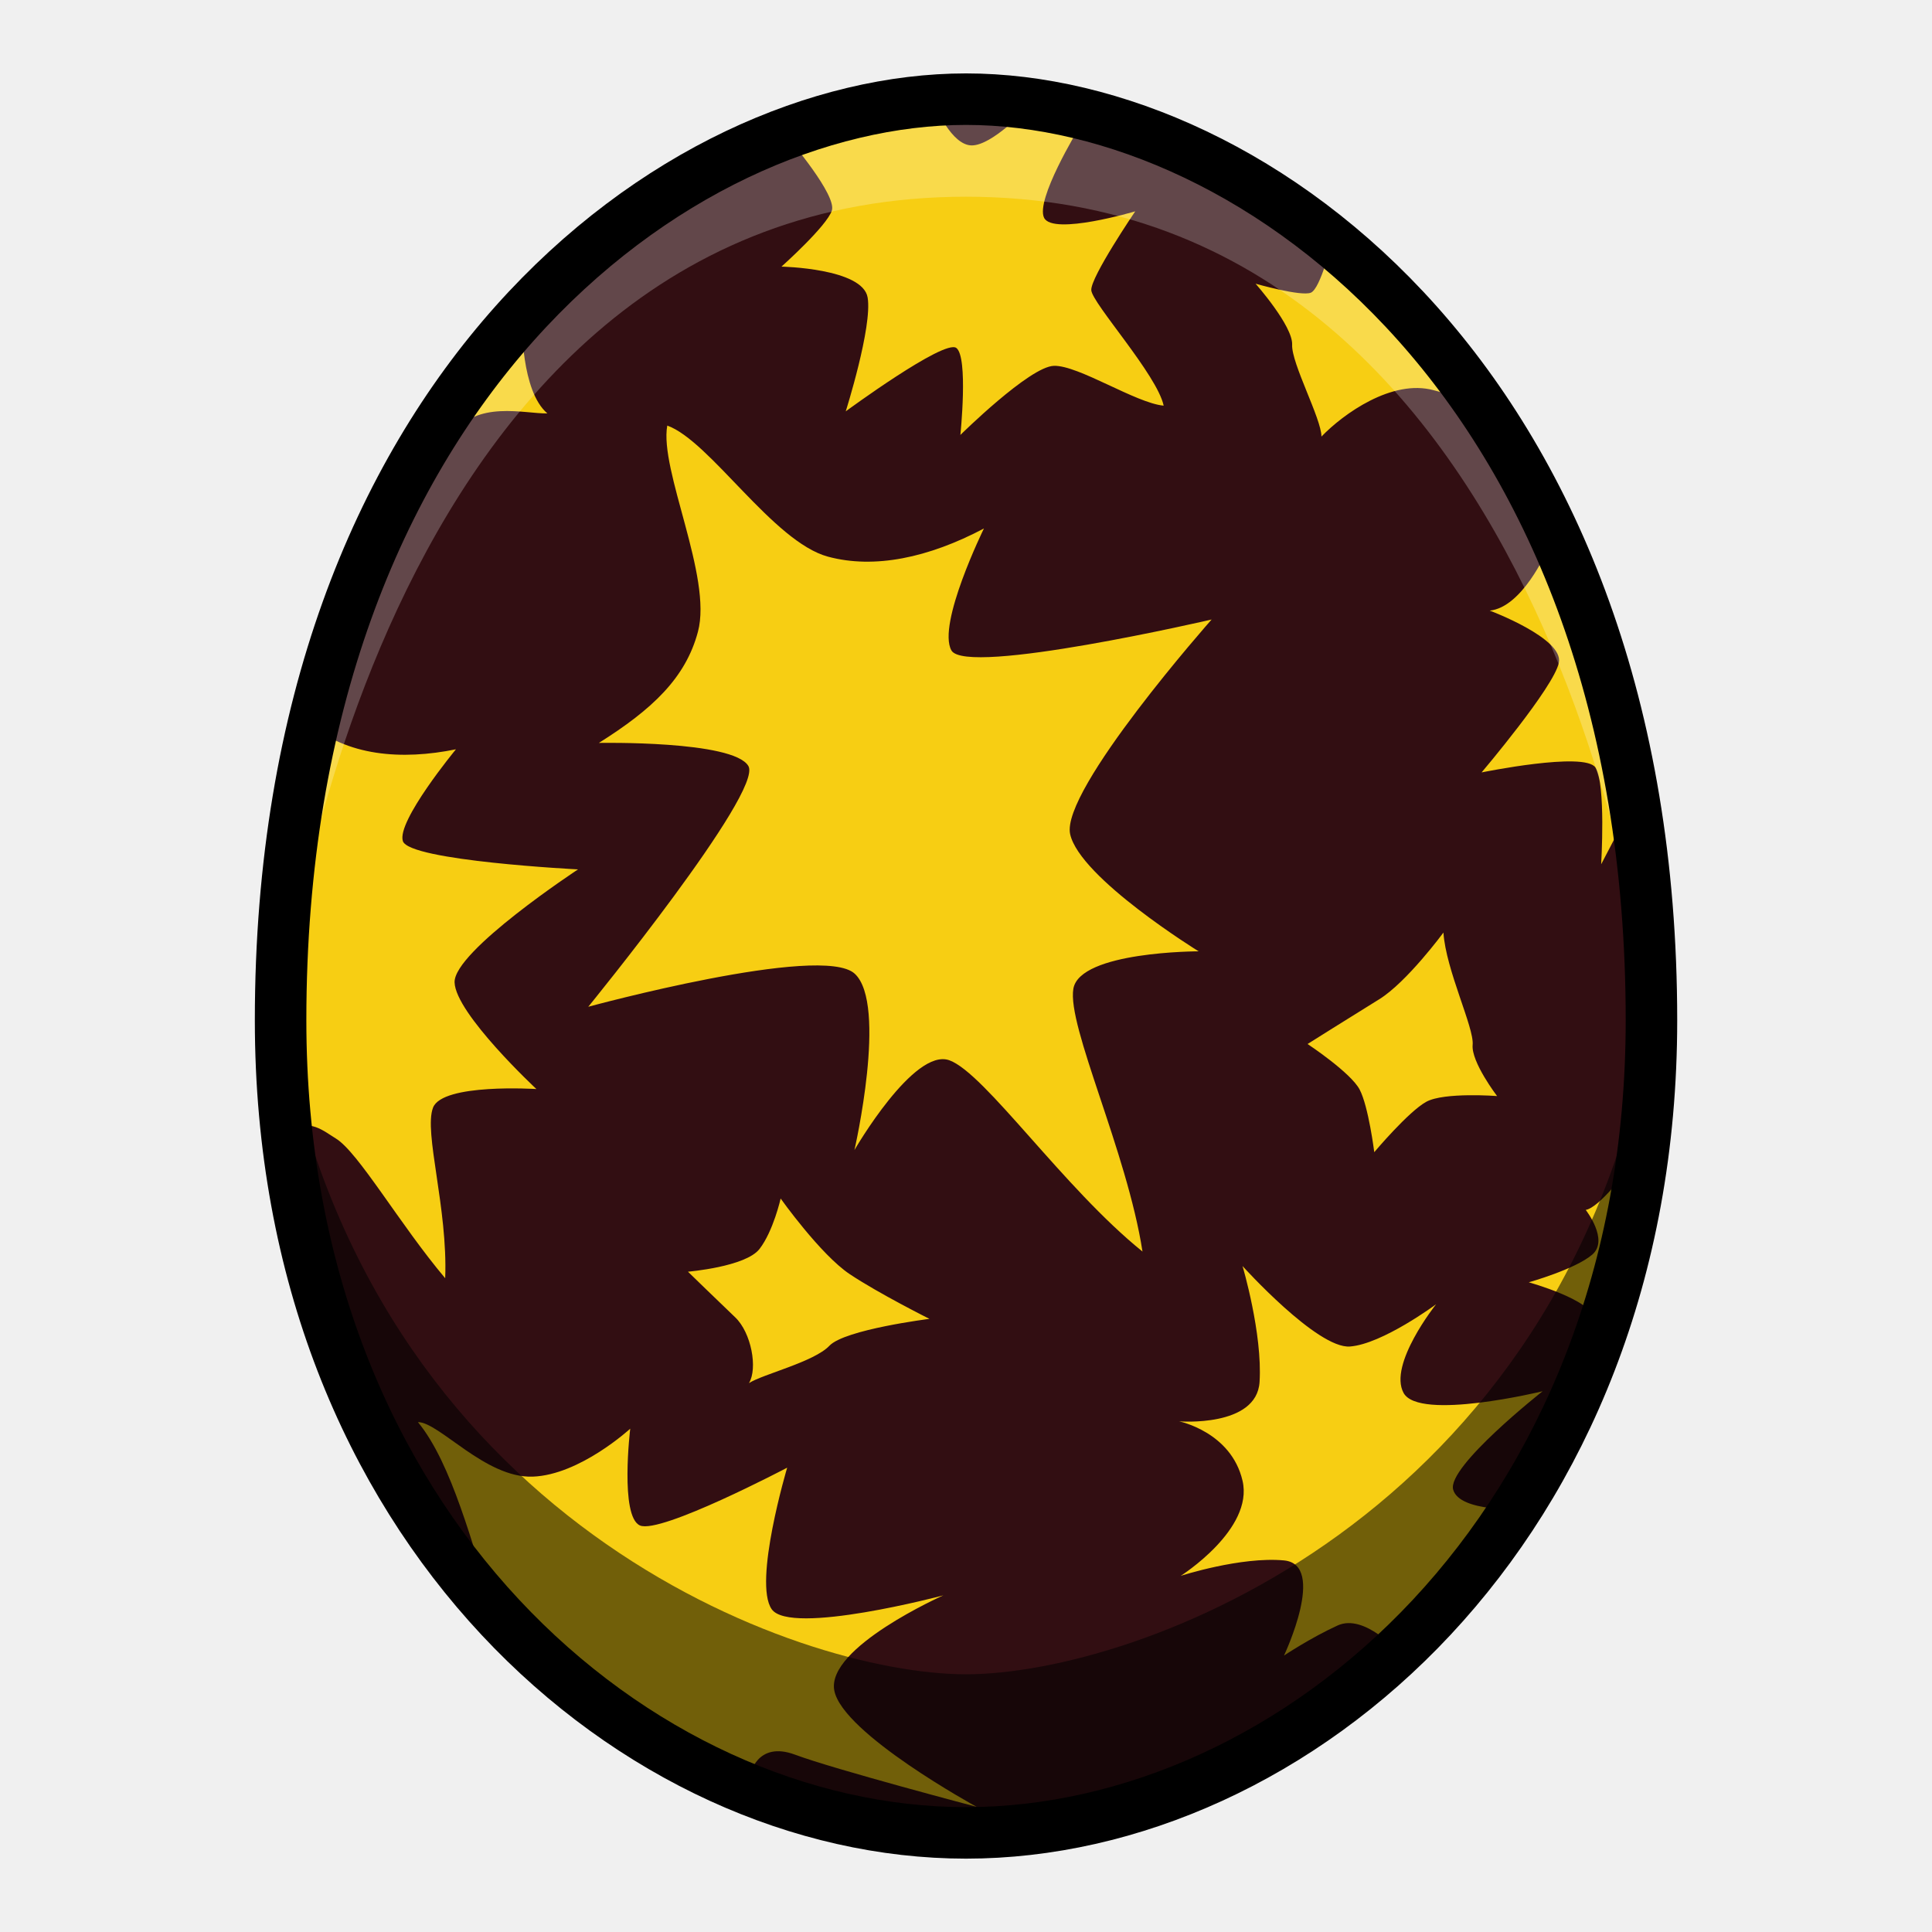
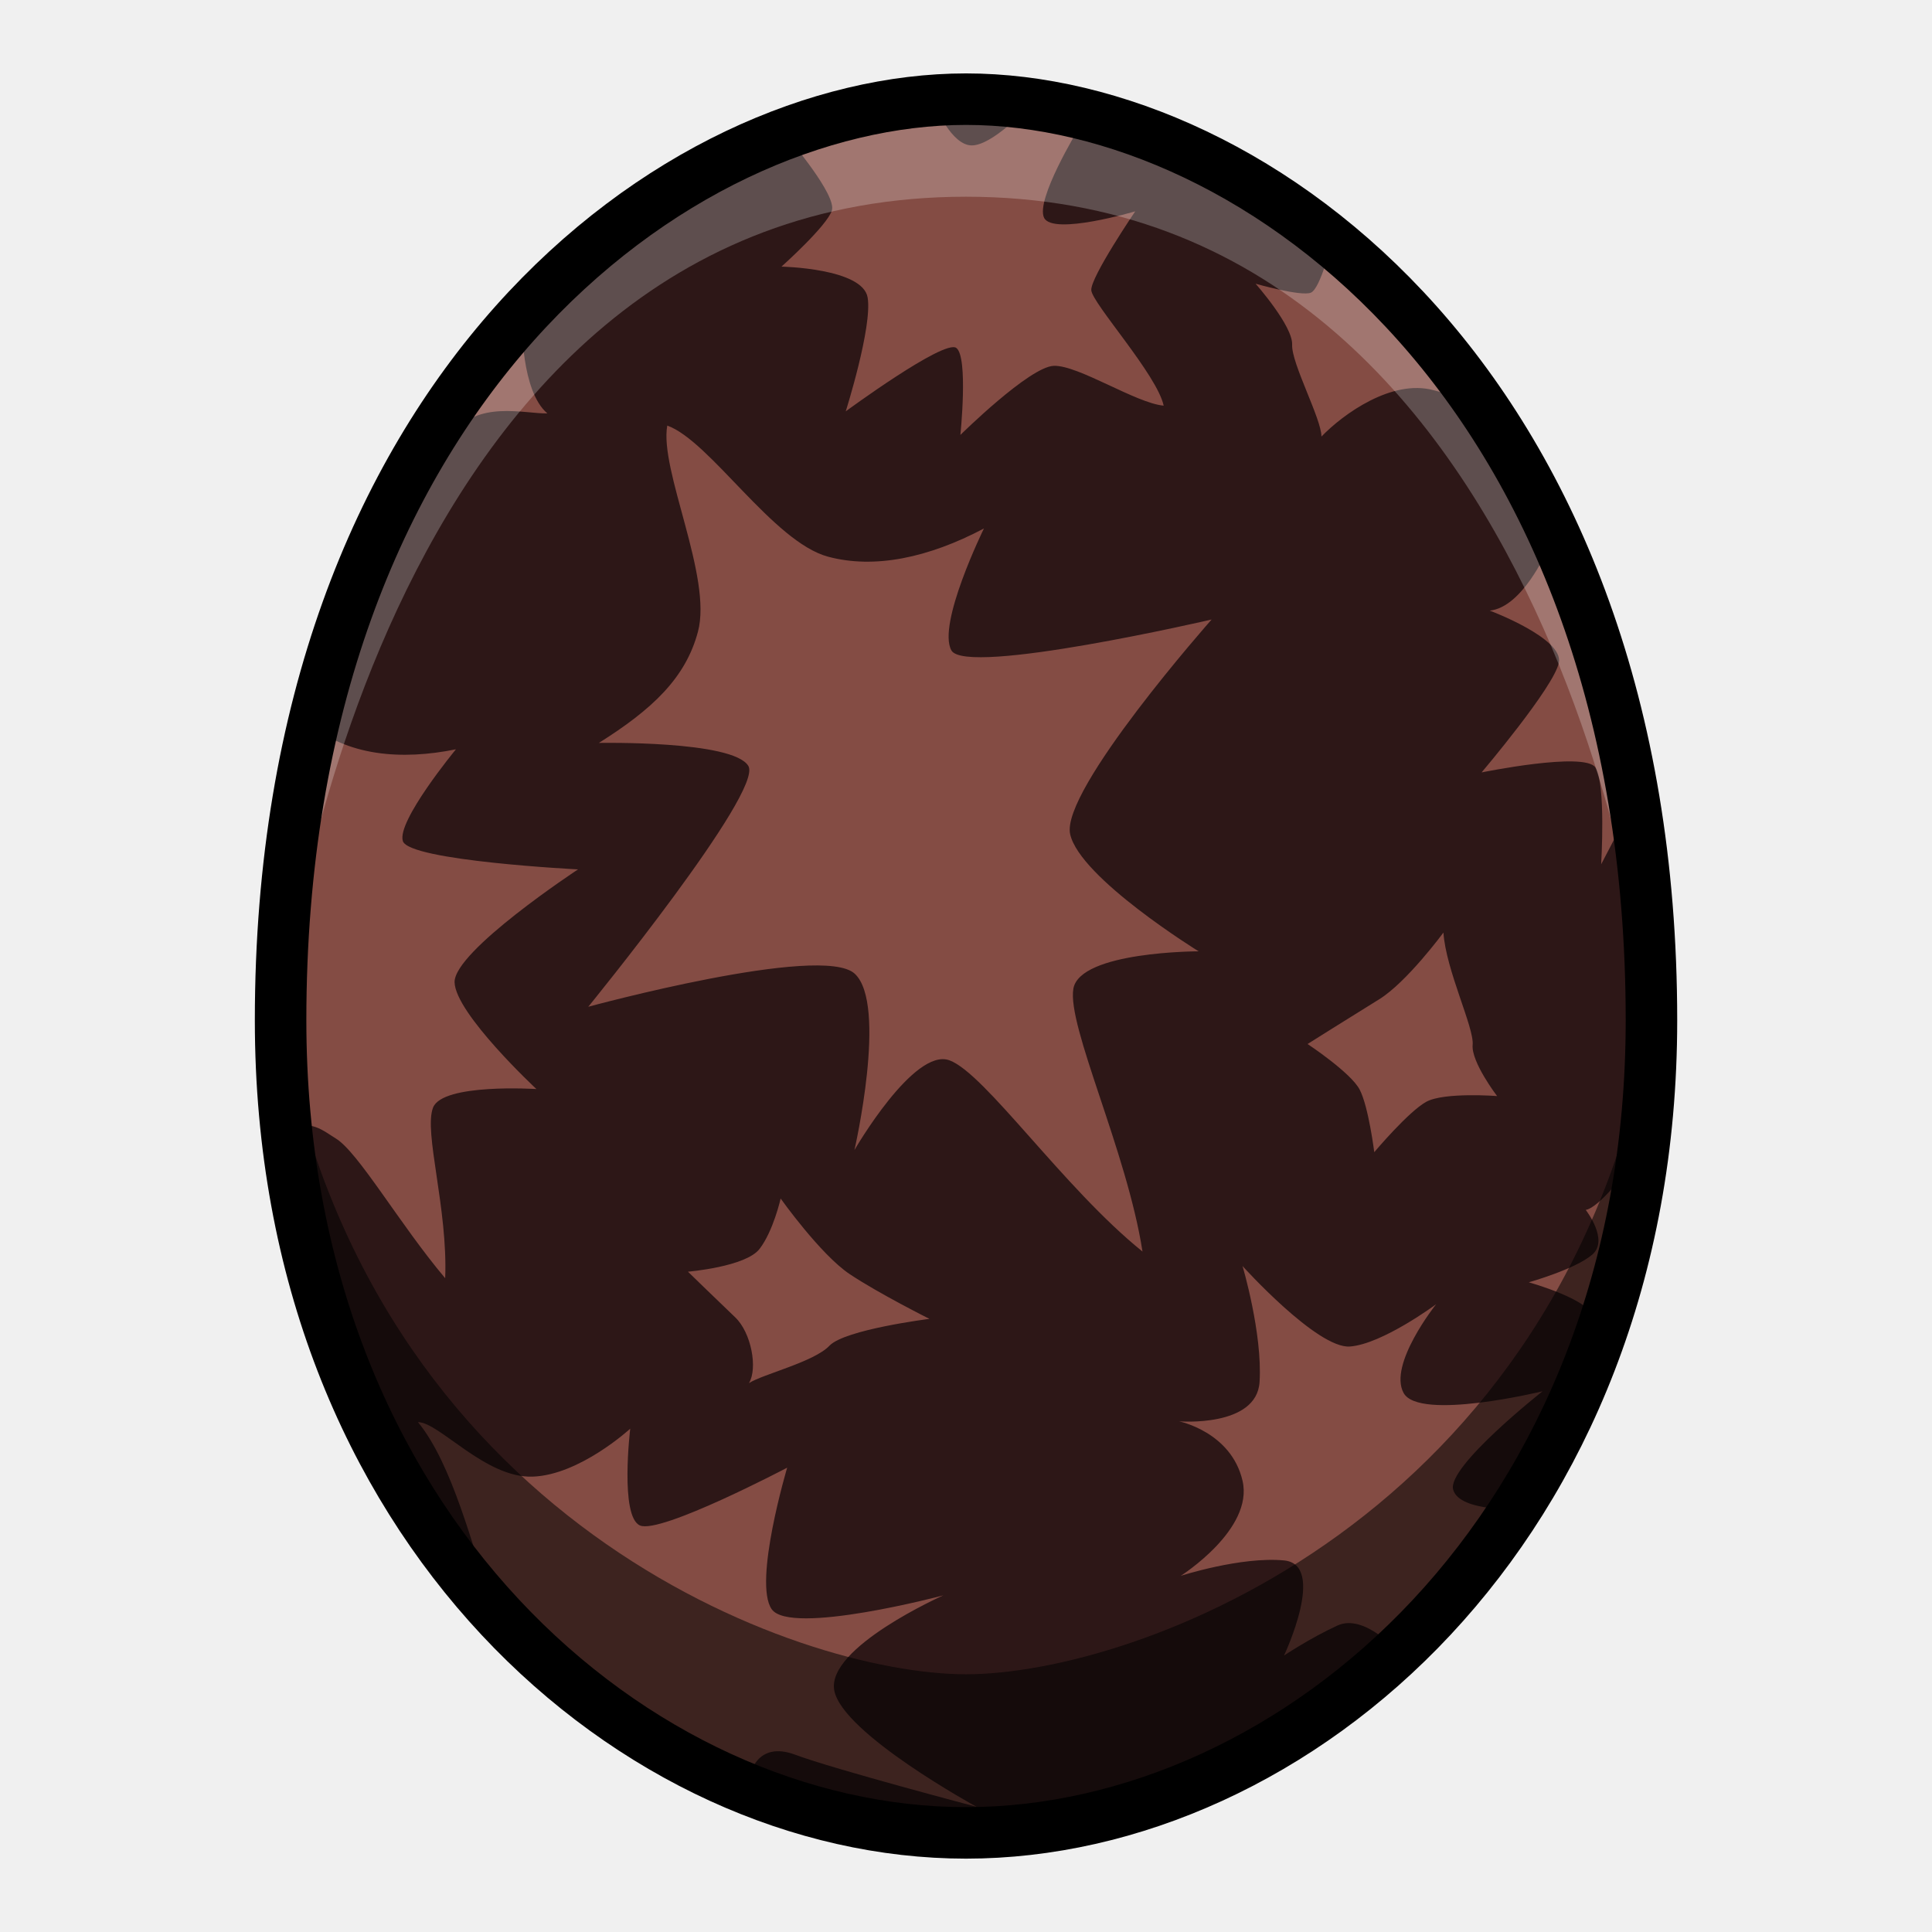
<svg xmlns="http://www.w3.org/2000/svg" viewBox="0 0 39.687 39.687">
-   <path d="M19.844 2.037c-5.953 0-14.08 5.977-14.08 18.922 0 10.442 7.34 16.692 14.08 16.692s14.08-6.25 14.08-16.692c0-12.945-8.127-18.922-14.08-18.922z" fill="#320e12" />
-   <path d="m19.21 2.17-2.99.701s.969 1.136.868 1.453c-.1.318-1.035 1.153-1.035 1.153s1.67.033 1.77.635c.1.601-.45 2.338-.45 2.338s2.02-1.486 2.271-1.303c.25.184.084 1.788.084 1.788s1.42-1.404 1.92-1.42c.502-.017 1.688.768 2.256.818-.134-.634-1.47-2.104-1.487-2.372-.016-.267.903-1.62.903-1.62s-1.688.501-1.872.134c-.183-.368.702-1.82.702-1.82l-1.07-.418s-.7.75-1.118.75c-.418 0-.752-.818-.752-.818zm8.168 2.706-.016.083s-.234.969-.434 1.053c-.2.083-1.136-.184-1.136-.184s.768.868.751 1.253c-.017.384.602 1.52.602 1.887.45-.467 1.453-1.186 2.305-.952.852.234.801.1.801.1zm-16.653 1.75-.968.78s-.969 2.268-.473 1.536c.496-.733 1.5-.438 1.96-.45-.543-.46-.52-1.866-.52-1.866zm2.982 2.116c-.166.914.932 3.107.63 4.235-.253.952-.94 1.596-2.035 2.284 0 0 2.759-.054 3.071.474.313.528-3.289 4.946-3.289 4.946s4.792-1.304 5.473-.68c.681.626-.005 3.623-.005 3.623s1.22-2.112 1.952-1.843c.732.268 2.347 2.626 3.965 3.928-.318-2.053-1.553-4.63-1.42-5.399.134-.768 2.573-.768 2.573-.768s-2.438-1.504-2.639-2.406c-.2-.902 2.906-4.41 2.906-4.41s-5.044 1.17-5.345.635c-.3-.534.668-2.505.668-2.505-1.144.604-2.252.835-3.203.579-1.127-.303-2.427-2.38-3.302-2.693zm18.065 2.581s-.502 1.153-1.17 1.22c0 0 1.52.568 1.42 1.07-.1.5-1.587 2.254-1.587 2.254s2.122-.434 2.339-.1c.217.334.117 1.987.117 1.987l.584-1.118zM6.325 14.838l-.612 2.466.29 5.937c.336-.283.661.003.893.144.464.28 1.318 1.77 2.249 2.872.056-1.442-.444-2.997-.25-3.503.193-.507 2.124-.383 2.124-.383s-1.664-1.55-1.681-2.192c-.017-.642 2.536-2.32 2.536-2.32s-3.463-.175-3.598-.58c-.134-.404 1.09-1.887 1.09-1.887-1.113.227-2.248.143-3.04-.554zm23.325 4.32s-.751 1.019-1.32 1.37c-.567.35-1.47.918-1.47.918s.886.585 1.07.936c.183.35.3 1.286.3 1.286s.702-.835 1.07-1.036c.367-.2 1.453-.117 1.453-.117s-.535-.7-.502-1.052c.034-.35-.55-1.537-.6-2.305zm3.775 4.878s-.567.768-.851.818c0 0 .484.618.133.919-.35.3-1.303.568-1.303.568s1.32.367 1.337.751c.016.385.718-1.202.718-1.202zm-17.389.584s-.15.668-.434 1.036c-.284.367-1.47.467-1.47.467s.635.618.969.936c.334.317.467 1.053.284 1.353.284-.184 1.336-.434 1.653-.768.318-.334 2.055-.552 2.055-.552s-1.035-.517-1.637-.918c-.601-.401-1.42-1.554-1.42-1.554zm9.488 1.387s.412 1.386.35 2.38c-.057.939-1.653.81-1.653.81s1.07.217 1.303 1.22c.234 1.002-1.27 1.954-1.27 1.954s1.237-.4 2.122-.317c.885.083 0 1.954 0 1.954s.551-.367 1.102-.618c.552-.25 1.254.551 1.254.551l2.522-2.94s-1.27.067-1.403-.4c-.134-.469 1.837-2.022 1.837-2.022s-2.539.618-2.856.034c-.318-.585.668-1.821.668-1.821s-1.103.818-1.77.868c-.67.05-2.206-1.653-2.206-1.653zM8.586 29.214c.702.852 1.12 2.556 1.537 3.792.418 1.236 5.279 3.474 5.279 3.474s.133-.735.935-.434c.802.3 3.725 1.07 3.725 1.07s-2.756-1.504-2.924-2.39c-.167-.885 2.24-1.954 2.24-1.954s-3.142.835-3.526.284c-.384-.551.318-2.907.318-2.907s-2.606 1.37-3.024 1.187c-.417-.184-.2-1.988-.2-1.988s-1.036.952-2.005.985c-.968.033-1.92-1.12-2.355-1.12z" fill="#f7ce13" />
+   <path d="M19.844 2.037c-5.953 0-14.08 5.977-14.08 18.922 0 10.442 7.34 16.692 14.08 16.692s14.08-6.25 14.08-16.692c0-12.945-8.127-18.922-14.08-18.922z" fill="#2d1717" />
+   <path d="m19.21 2.17-2.99.701s.969 1.136.868 1.453c-.1.318-1.035 1.153-1.035 1.153s1.67.033 1.77.635c.1.601-.45 2.338-.45 2.338s2.02-1.486 2.271-1.303c.25.184.084 1.788.084 1.788s1.42-1.404 1.92-1.42c.502-.017 1.688.768 2.256.818-.134-.634-1.47-2.104-1.487-2.372-.016-.267.903-1.62.903-1.62s-1.688.501-1.872.134c-.183-.368.702-1.82.702-1.82l-1.07-.418s-.7.75-1.118.75c-.418 0-.752-.818-.752-.818zm8.168 2.706-.016.083s-.234.969-.434 1.053c-.2.083-1.136-.184-1.136-.184s.768.868.751 1.253c-.017.384.602 1.52.602 1.887.45-.467 1.453-1.186 2.305-.952.852.234.801.1.801.1zm-16.653 1.75-.968.78s-.969 2.268-.473 1.536c.496-.733 1.5-.438 1.96-.45-.543-.46-.52-1.866-.52-1.866zm2.982 2.116c-.166.914.932 3.107.63 4.235-.253.952-.94 1.596-2.035 2.284 0 0 2.759-.054 3.071.474.313.528-3.289 4.946-3.289 4.946s4.792-1.304 5.473-.68c.681.626-.005 3.623-.005 3.623s1.22-2.112 1.952-1.843c.732.268 2.347 2.626 3.965 3.928-.318-2.053-1.553-4.63-1.42-5.399.134-.768 2.573-.768 2.573-.768s-2.438-1.504-2.639-2.406c-.2-.902 2.906-4.41 2.906-4.41s-5.044 1.17-5.345.635c-.3-.534.668-2.505.668-2.505-1.144.604-2.252.835-3.203.579-1.127-.303-2.427-2.38-3.302-2.693zm18.065 2.581s-.502 1.153-1.17 1.22c0 0 1.52.568 1.42 1.07-.1.5-1.587 2.254-1.587 2.254s2.122-.434 2.339-.1c.217.334.117 1.987.117 1.987l.584-1.118zM6.325 14.838l-.612 2.466.29 5.937c.336-.283.661.003.893.144.464.28 1.318 1.77 2.249 2.872.056-1.442-.444-2.997-.25-3.503.193-.507 2.124-.383 2.124-.383s-1.664-1.55-1.681-2.192c-.017-.642 2.536-2.32 2.536-2.32s-3.463-.175-3.598-.58c-.134-.404 1.09-1.887 1.09-1.887-1.113.227-2.248.143-3.04-.554zm23.325 4.32s-.751 1.019-1.32 1.37c-.567.35-1.47.918-1.47.918s.886.585 1.07.936c.183.35.3 1.286.3 1.286s.702-.835 1.07-1.036c.367-.2 1.453-.117 1.453-.117s-.535-.7-.502-1.052c.034-.35-.55-1.537-.6-2.305zm3.775 4.878s-.567.768-.851.818c0 0 .484.618.133.919-.35.3-1.303.568-1.303.568s1.32.367 1.337.751c.016.385.718-1.202.718-1.202zm-17.389.584s-.15.668-.434 1.036c-.284.367-1.47.467-1.47.467s.635.618.969.936c.334.317.467 1.053.284 1.353.284-.184 1.336-.434 1.653-.768.318-.334 2.055-.552 2.055-.552s-1.035-.517-1.637-.918c-.601-.401-1.42-1.554-1.42-1.554zm9.488 1.387s.412 1.386.35 2.38c-.057.939-1.653.81-1.653.81s1.07.217 1.303 1.22c.234 1.002-1.27 1.954-1.27 1.954s1.237-.4 2.122-.317c.885.083 0 1.954 0 1.954s.551-.367 1.102-.618c.552-.25 1.254.551 1.254.551l2.522-2.94s-1.27.067-1.403-.4c-.134-.469 1.837-2.022 1.837-2.022s-2.539.618-2.856.034c-.318-.585.668-1.821.668-1.821s-1.103.818-1.77.868c-.67.05-2.206-1.653-2.206-1.653zM8.586 29.214c.702.852 1.12 2.556 1.537 3.792.418 1.236 5.279 3.474 5.279 3.474s.133-.735.935-.434c.802.3 3.725 1.07 3.725 1.07s-2.756-1.504-2.924-2.39c-.167-.885 2.24-1.954 2.24-1.954s-3.142.835-3.526.284c-.384-.551.318-2.907.318-2.907s-2.606 1.37-3.024 1.187c-.417-.184-.2-1.988-.2-1.988s-1.036.952-2.005.985c-.968.033-1.92-1.12-2.355-1.12z" fill="#844c44" />
  <path d="M19.844 2.037c-8.886 0-14.08 9.48-14.08 18.922 0 0 1.718-16.918 14.08-16.918s14.08 16.918 14.08 16.918c0-9.441-5.195-18.922-14.08-18.922z" opacity=".238" fill="#fff" />
  <path d="M5.764 20.96c.25 12.681 10.938 16.69 14.08 16.69 3.141 0 13.83-4.009 14.08-16.69-1.822 10.269-10.607 13.433-14.08 13.433-3.474 0-12.258-3.164-14.08-13.434z" opacity=".541" />
  <path d="M19.844 2.037c-5.953 0-14.08 5.976-14.08 18.922 0 10.442 7.34 16.692 14.08 16.692s14.08-6.25 14.08-16.692c0-12.946-8.127-18.922-14.08-18.922z" fill="none" stroke="#000" stroke-width="1.058" />
</svg>
